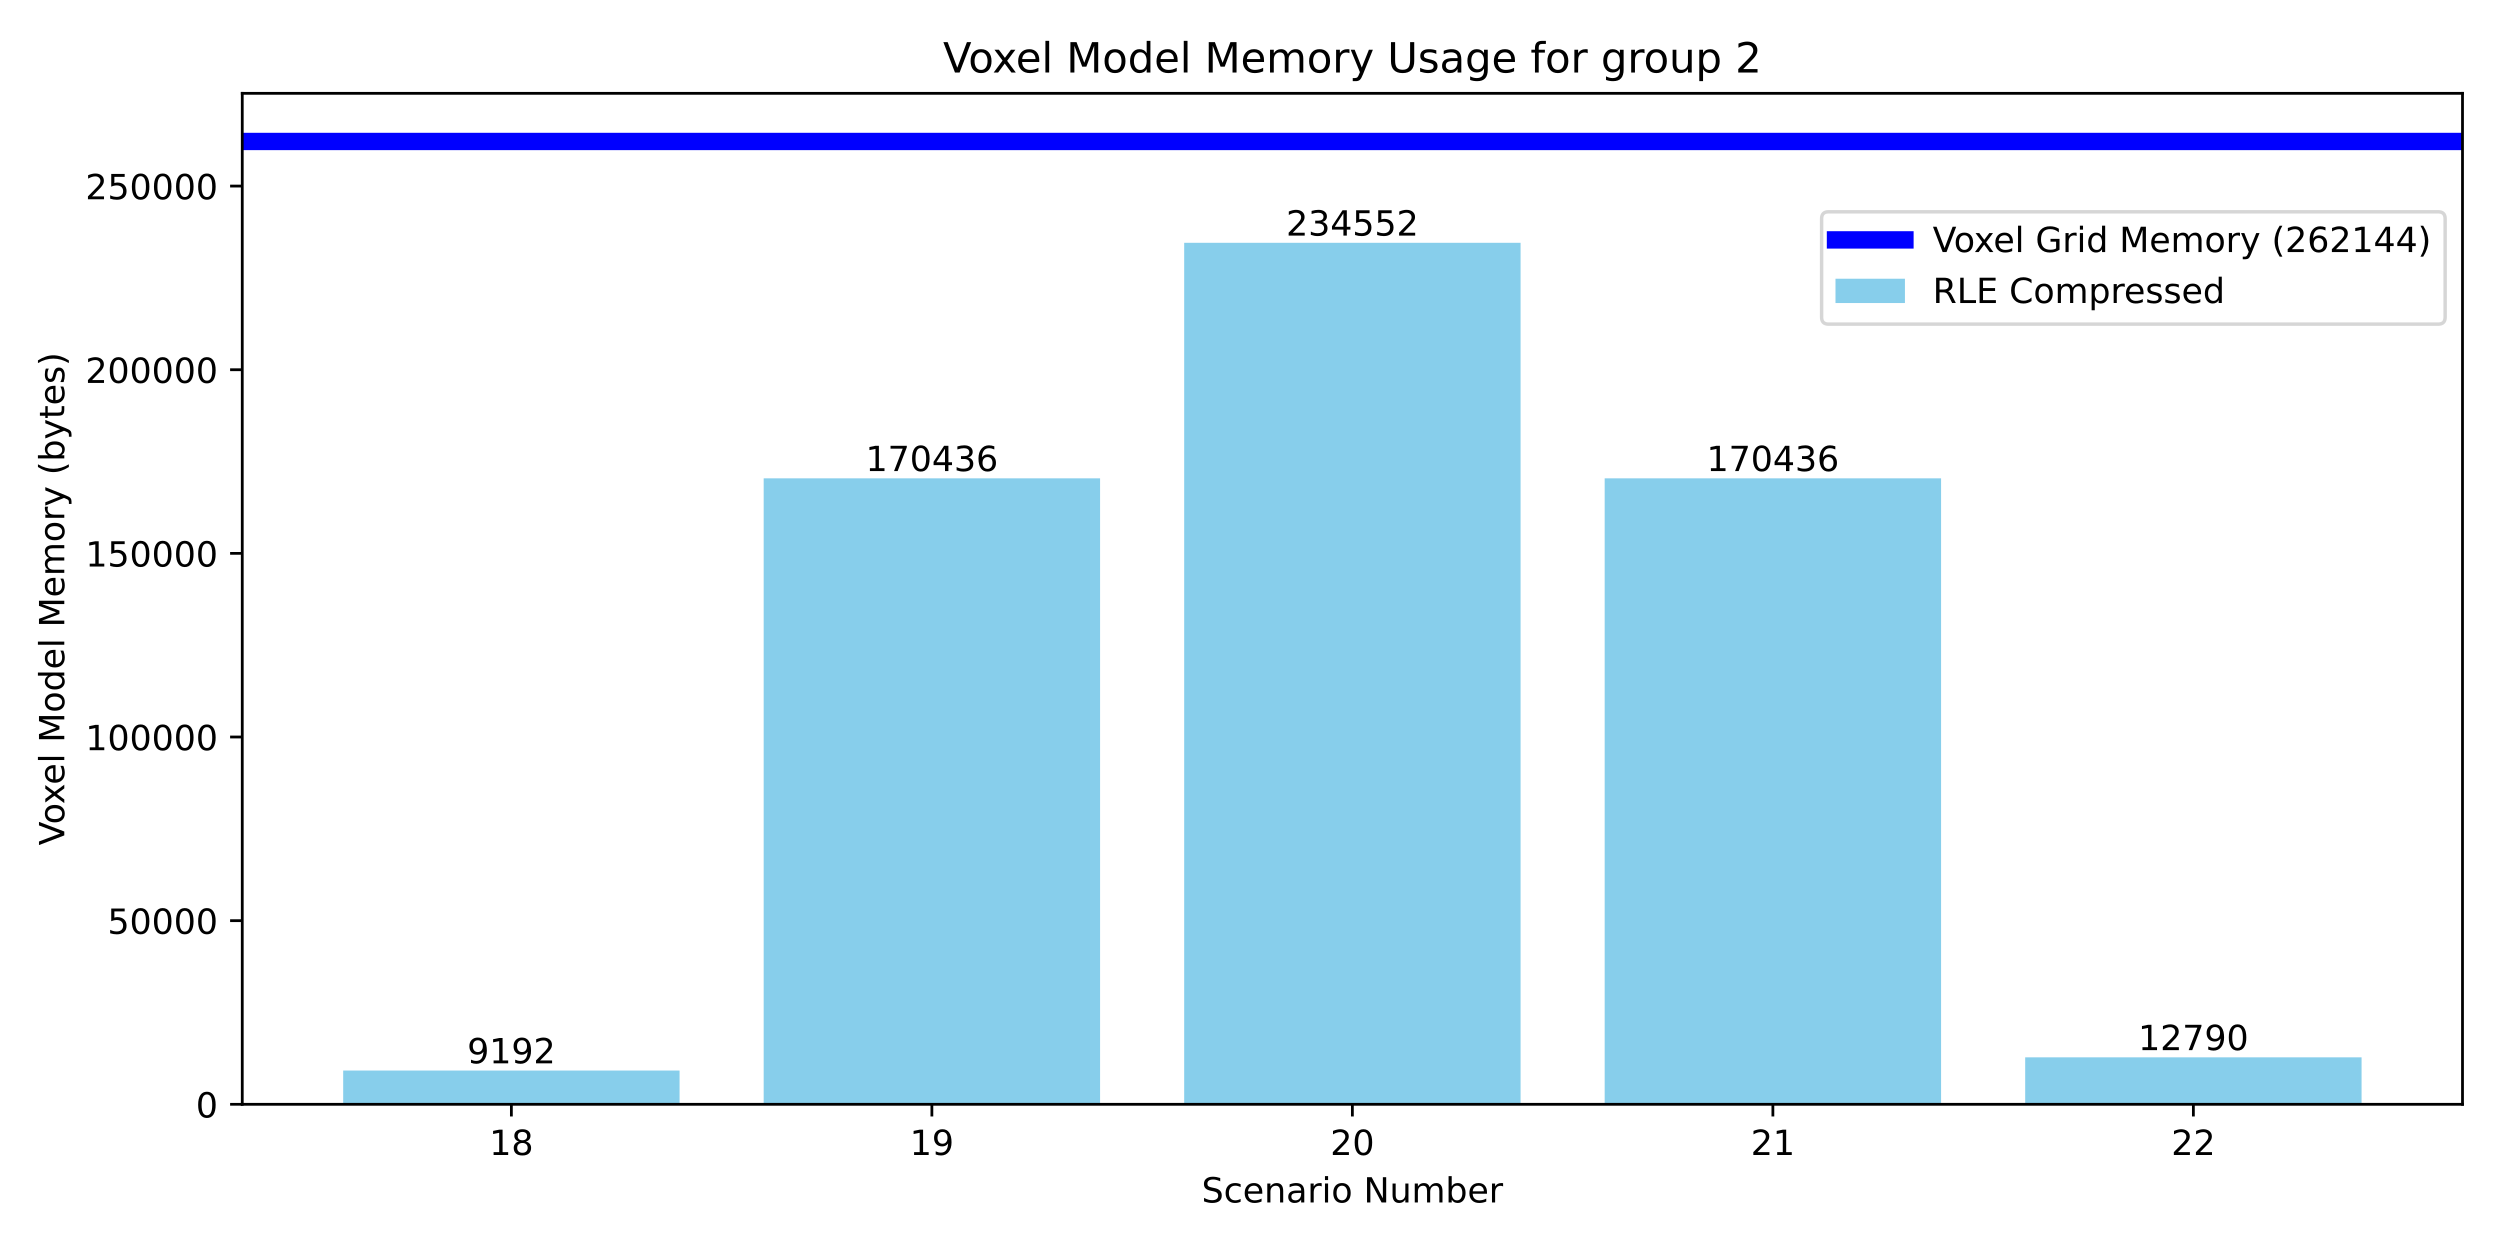
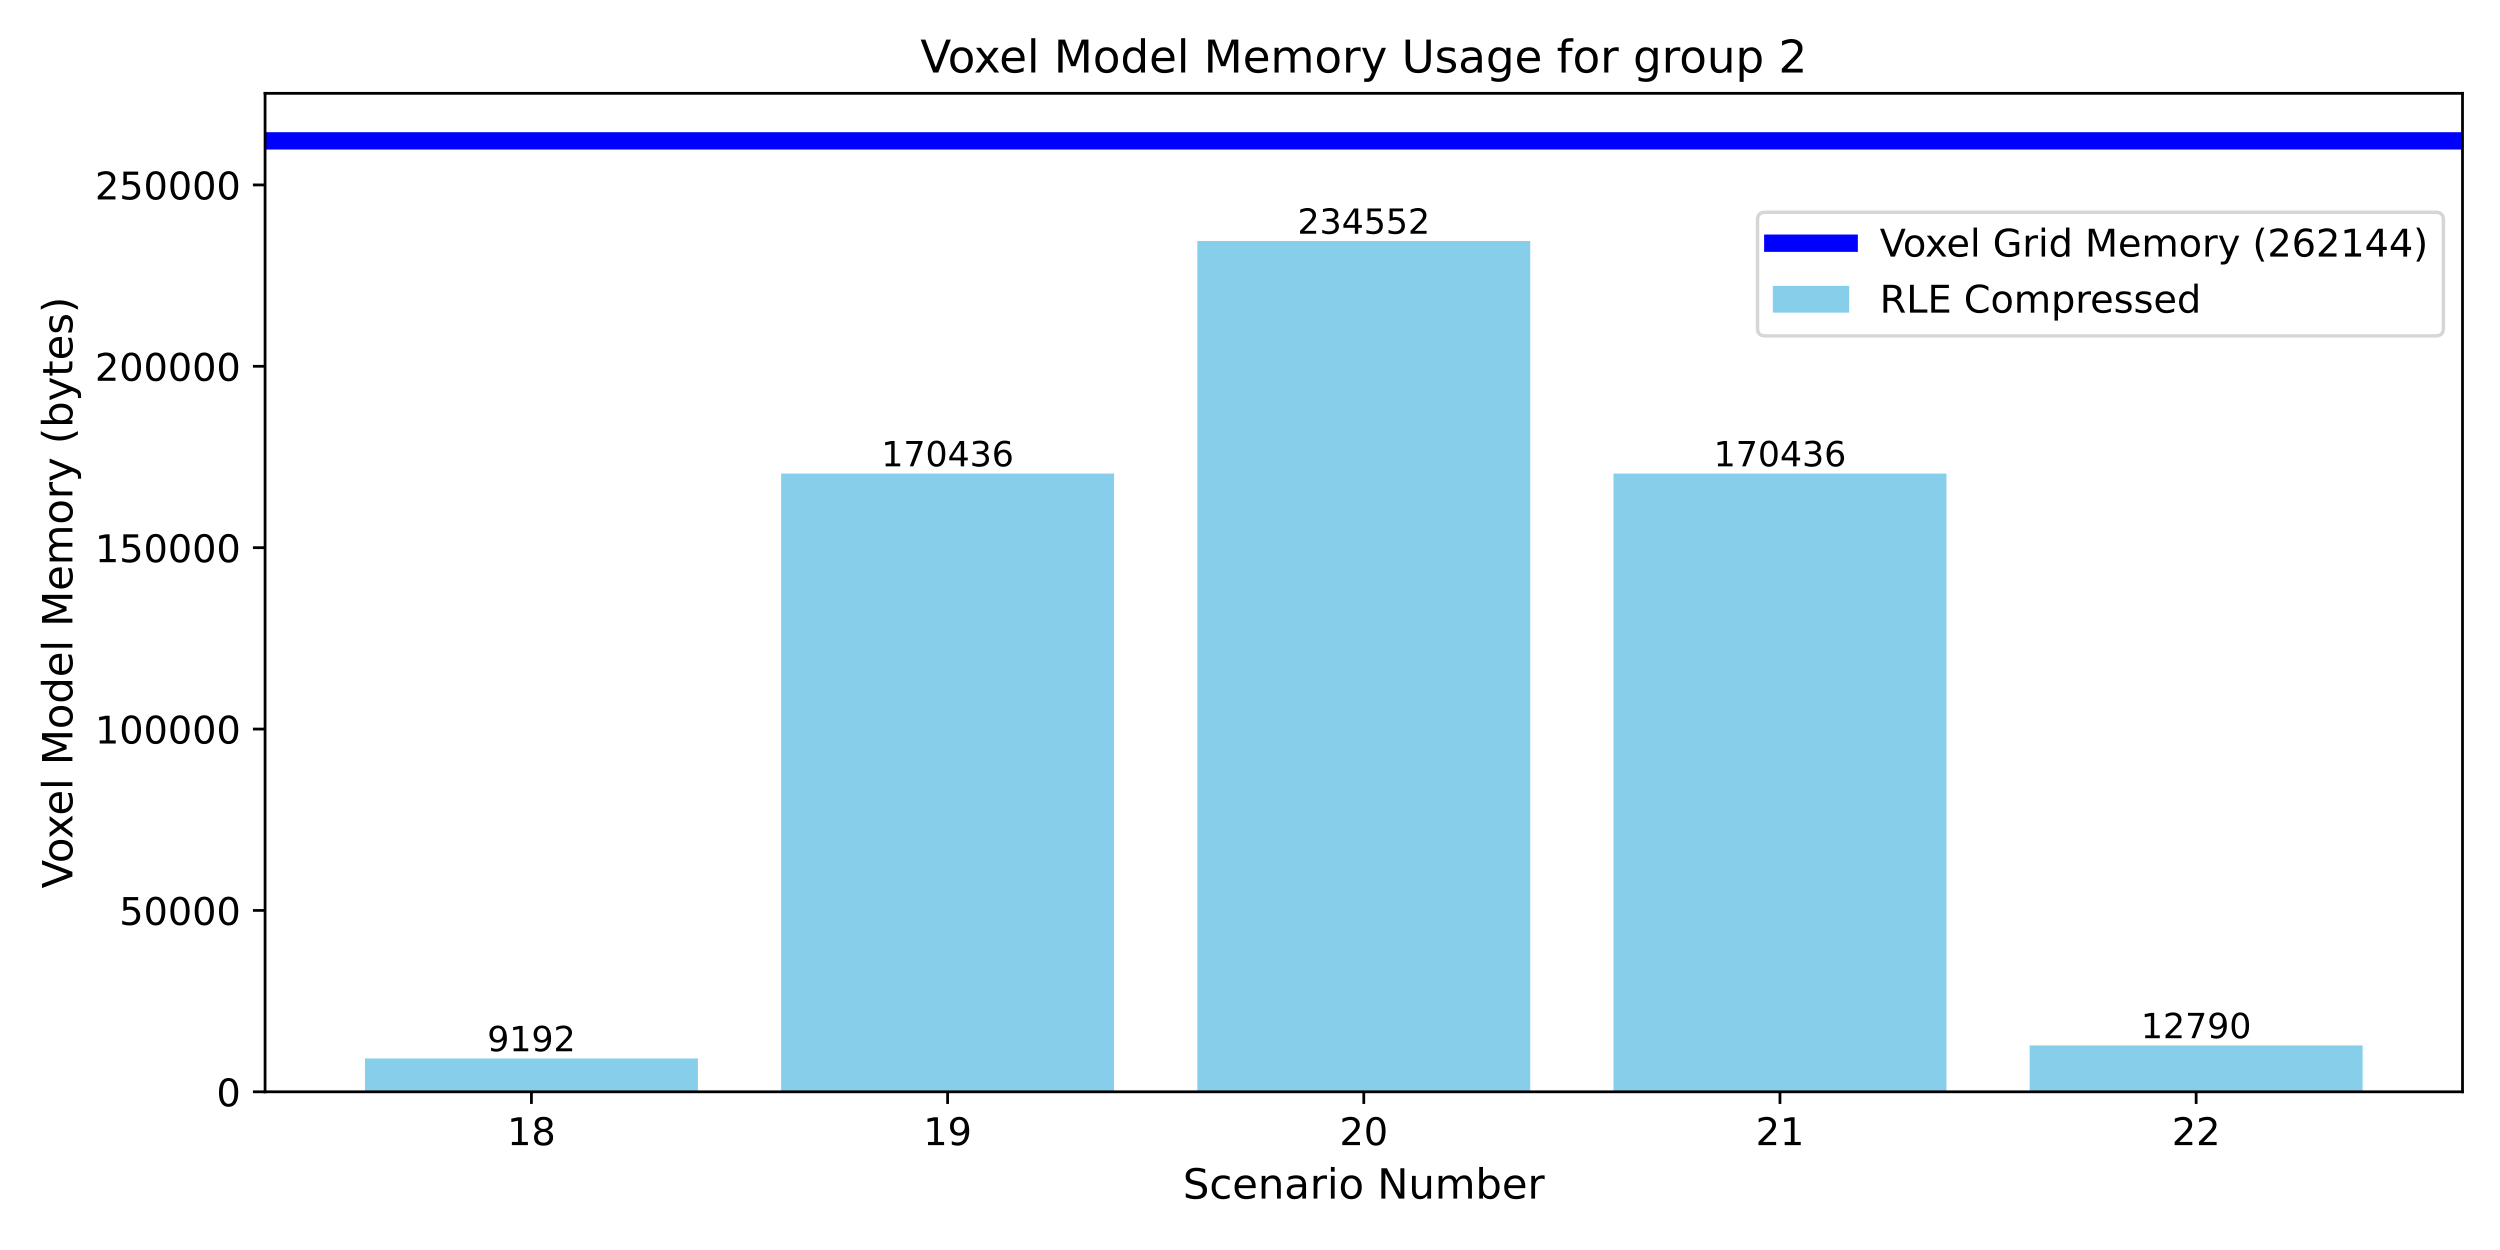
<svg xmlns="http://www.w3.org/2000/svg" xmlns:xlink="http://www.w3.org/1999/xlink" width="720pt" height="360pt" viewBox="0 0 720 360" version="1.1">
  <defs>
    <style type="text/css">*{stroke-linejoin: round; stroke-linecap: butt}</style>
  </defs>
  <g id="figure_1">
    <g id="patch_1">
      <path d="M 0 360  L 720 360  L 720 0  L 0 0  z " style="fill: #ffffff" />
    </g>
    <g id="axes_1">
      <g id="patch_2">
-         <path d="M 69.77 318.04  L 709.2 318.04  L 709.2 26.88  L 69.77 26.88  z " style="fill: #ffffff" />
+         <path d="M 76.34 314.44  L 709.2 314.44  L 709.2 26.88  L 76.34 26.88  z " style="fill: #ffffff" />
      </g>
      <g id="patch_3">
-         <path d="M 98.835 318.04  L 195.718 318.04  L 195.718 308.317  L 98.835 308.317  z " clip-path="url(#p4426c4f2af)" style="fill: #87ceeb" />
+         <path d="M 105.106 314.44  L 200.994 314.44  L 200.994 304.837  L 105.106 304.837  z " clip-path="url(#p8aa6244b6a)" style="fill: #87ceeb" />
      </g>
      <g id="patch_4">
-         <path d="M 219.939 318.04  L 316.822 318.04  L 316.822 137.753  L 219.939 137.753  z " clip-path="url(#p4426c4f2af)" style="fill: #87ceeb" />
+         <path d="M 224.966 314.44  L 320.854 314.44  L 320.854 136.382  L 224.966 136.382  z " clip-path="url(#p8aa6244b6a)" style="fill: #87ceeb" />
      </g>
      <g id="patch_5">
-         <path d="M 341.043 318.04  L 437.927 318.04  L 437.927 69.932  L 341.043 69.932  z " clip-path="url(#p4426c4f2af)" style="fill: #87ceeb" />
+         <path d="M 344.826 314.44  L 440.714 314.44  L 440.714 69.399  L 344.826 69.399  z " clip-path="url(#p8aa6244b6a)" style="fill: #87ceeb" />
      </g>
      <g id="patch_6">
-         <path d="M 462.147 318.04  L 559.031 318.04  L 559.031 137.753  L 462.147 137.753  z " clip-path="url(#p4426c4f2af)" style="fill: #87ceeb" />
+         <path d="M 464.686 314.44  L 560.574 314.44  L 560.574 136.382  L 464.686 136.382  z " clip-path="url(#p8aa6244b6a)" style="fill: #87ceeb" />
      </g>
      <g id="patch_7">
-         <path d="M 583.252 318.04  L 680.135 318.04  L 680.135 304.511  L 583.252 304.511  z " clip-path="url(#p4426c4f2af)" style="fill: #87ceeb" />
+         <path d="M 584.546 314.44  L 680.434 314.44  L 680.434 301.078  L 584.546 301.078  z " clip-path="url(#p8aa6244b6a)" style="fill: #87ceeb" />
      </g>
      <g id="matplotlib.axis_1">
        <g id="xtick_1">
          <g id="line2d_1">
            <defs>
-               <path id="mbcfd5ffe12" d="M 0 0  L 0 3.5  " style="stroke: #000000; stroke-width: 0.8" />
-             </defs>
-             <g>
-               <use xlink:href="#mbcfd5ffe12" x="147.277" y="318.04" style="stroke: #000000; stroke-width: 0.8" />
+               <path id="ma7ebdbcefc" d="M 0 0  L 0 3.5  " style="stroke: #000000; stroke-width: 0.8" />
+             </defs>
+             <g>
+               <use xlink:href="#ma7ebdbcefc" x="153.05" y="314.44" style="stroke: #000000; stroke-width: 0.8" />
            </g>
          </g>
          <g id="text_1">
-             <g transform="translate(140.9142 332.6384) scale(0.1 -0.1)">
+             <g transform="translate(146.0516 329.7983) scale(0.11 -0.11)">
              <defs>
                <path id="DejaVuSans-31" d="M 794 531  L 1825 531  L 1825 4091  L 703 3866  L 703 4441  L 1819 4666  L 2450 4666  L 2450 531  L 3481 531  L 3481 0  L 794 0  L 794 531  z " transform="scale(0.015625)" />
                <path id="DejaVuSans-38" d="M 2034 2216  Q 1584 2216 1326 1975  Q 1069 1734 1069 1313  Q 1069 891 1326 650  Q 1584 409 2034 409  Q 2484 409 2743 651  Q 3003 894 3003 1313  Q 3003 1734 2745 1975  Q 2488 2216 2034 2216  z M 1403 2484  Q 997 2584 770 2862  Q 544 3141 544 3541  Q 544 4100 942 4425  Q 1341 4750 2034 4750  Q 2731 4750 3128 4425  Q 3525 4100 3525 3541  Q 3525 3141 3298 2862  Q 3072 2584 2669 2484  Q 3125 2378 3379 2068  Q 3634 1759 3634 1313  Q 3634 634 3220 271  Q 2806 -91 2034 -91  Q 1263 -91 848 271  Q 434 634 434 1313  Q 434 1759 690 2068  Q 947 2378 1403 2484  z M 1172 3481  Q 1172 3119 1398 2916  Q 1625 2713 2034 2713  Q 2441 2713 2670 2916  Q 2900 3119 2900 3481  Q 2900 3844 2670 4047  Q 2441 4250 2034 4250  Q 1625 4250 1398 4047  Q 1172 3844 1172 3481  z " transform="scale(0.015625)" />
              </defs>
              <use xlink:href="#DejaVuSans-31" />
              <use xlink:href="#DejaVuSans-38" transform="translate(63.62305 0)" />
            </g>
          </g>
        </g>
        <g id="xtick_2">
          <g id="line2d_2">
            <g>
-               <use xlink:href="#mbcfd5ffe12" x="268.381" y="318.04" style="stroke: #000000; stroke-width: 0.8" />
+               <use xlink:href="#ma7ebdbcefc" x="272.91" y="314.44" style="stroke: #000000; stroke-width: 0.8" />
            </g>
          </g>
          <g id="text_2">
-             <g transform="translate(262.0183 332.6384) scale(0.1 -0.1)">
+             <g transform="translate(265.9114 329.7983) scale(0.11 -0.11)">
              <defs>
                <path id="DejaVuSans-39" d="M 703 97  L 703 672  Q 941 559 1184 500  Q 1428 441 1663 441  Q 2288 441 2617 861  Q 2947 1281 2994 2138  Q 2813 1869 2534 1725  Q 2256 1581 1919 1581  Q 1219 1581 811 2004  Q 403 2428 403 3163  Q 403 3881 828 4315  Q 1253 4750 1959 4750  Q 2769 4750 3195 4129  Q 3622 3509 3622 2328  Q 3622 1225 3098 567  Q 2575 -91 1691 -91  Q 1453 -91 1209 -44  Q 966 3 703 97  z M 1959 2075  Q 2384 2075 2632 2365  Q 2881 2656 2881 3163  Q 2881 3666 2632 3958  Q 2384 4250 1959 4250  Q 1534 4250 1286 3958  Q 1038 3666 1038 3163  Q 1038 2656 1286 2365  Q 1534 2075 1959 2075  z " transform="scale(0.015625)" />
              </defs>
              <use xlink:href="#DejaVuSans-31" />
              <use xlink:href="#DejaVuSans-39" transform="translate(63.62305 0)" />
            </g>
          </g>
        </g>
        <g id="xtick_3">
          <g id="line2d_3">
            <g>
-               <use xlink:href="#mbcfd5ffe12" x="389.485" y="318.04" style="stroke: #000000; stroke-width: 0.8" />
+               <use xlink:href="#ma7ebdbcefc" x="392.77" y="314.44" style="stroke: #000000; stroke-width: 0.8" />
            </g>
          </g>
          <g id="text_3">
-             <g transform="translate(383.1225 332.6384) scale(0.1 -0.1)">
+             <g transform="translate(385.7713 329.7983) scale(0.11 -0.11)">
              <defs>
                <path id="DejaVuSans-32" d="M 1228 531  L 3431 531  L 3431 0  L 469 0  L 469 531  Q 828 903 1448 1529  Q 2069 2156 2228 2338  Q 2531 2678 2651 2914  Q 2772 3150 2772 3378  Q 2772 3750 2511 3984  Q 2250 4219 1831 4219  Q 1534 4219 1204 4116  Q 875 4013 500 3803  L 500 4441  Q 881 4594 1212 4672  Q 1544 4750 1819 4750  Q 2544 4750 2975 4387  Q 3406 4025 3406 3419  Q 3406 3131 3298 2873  Q 3191 2616 2906 2266  Q 2828 2175 2409 1742  Q 1991 1309 1228 531  z " transform="scale(0.015625)" />
                <path id="DejaVuSans-30" d="M 2034 4250  Q 1547 4250 1301 3770  Q 1056 3291 1056 2328  Q 1056 1369 1301 889  Q 1547 409 2034 409  Q 2525 409 2770 889  Q 3016 1369 3016 2328  Q 3016 3291 2770 3770  Q 2525 4250 2034 4250  z M 2034 4750  Q 2819 4750 3233 4129  Q 3647 3509 3647 2328  Q 3647 1150 3233 529  Q 2819 -91 2034 -91  Q 1250 -91 836 529  Q 422 1150 422 2328  Q 422 3509 836 4129  Q 1250 4750 2034 4750  z " transform="scale(0.015625)" />
              </defs>
              <use xlink:href="#DejaVuSans-32" />
              <use xlink:href="#DejaVuSans-30" transform="translate(63.62305 0)" />
            </g>
          </g>
        </g>
        <g id="xtick_4">
          <g id="line2d_4">
            <g>
-               <use xlink:href="#mbcfd5ffe12" x="510.589" y="318.04" style="stroke: #000000; stroke-width: 0.8" />
+               <use xlink:href="#ma7ebdbcefc" x="512.63" y="314.44" style="stroke: #000000; stroke-width: 0.8" />
            </g>
          </g>
          <g id="text_4">
-             <g transform="translate(504.2267 332.6384) scale(0.1 -0.1)">
+             <g transform="translate(505.6311 329.7983) scale(0.11 -0.11)">
              <use xlink:href="#DejaVuSans-32" />
              <use xlink:href="#DejaVuSans-31" transform="translate(63.62305 0)" />
            </g>
          </g>
        </g>
        <g id="xtick_5">
          <g id="line2d_5">
            <g>
-               <use xlink:href="#mbcfd5ffe12" x="631.693" y="318.04" style="stroke: #000000; stroke-width: 0.8" />
+               <use xlink:href="#ma7ebdbcefc" x="632.49" y="314.44" style="stroke: #000000; stroke-width: 0.8" />
            </g>
          </g>
          <g id="text_5">
-             <g transform="translate(625.3308 332.6384) scale(0.1 -0.1)">
+             <g transform="translate(625.4909 329.7983) scale(0.11 -0.11)">
              <use xlink:href="#DejaVuSans-32" />
              <use xlink:href="#DejaVuSans-32" transform="translate(63.62305 0)" />
            </g>
          </g>
        </g>
        <g id="text_6">
-           <g transform="translate(346.0733 346.3166) scale(0.1 -0.1)">
+           <g transform="translate(340.6759 345.2041) scale(0.12 -0.12)">
            <defs>
              <path id="DejaVuSans-53" d="M 3425 4513  L 3425 3897  Q 3066 4069 2747 4153  Q 2428 4238 2131 4238  Q 1616 4238 1336 4038  Q 1056 3838 1056 3469  Q 1056 3159 1242 3001  Q 1428 2844 1947 2747  L 2328 2669  Q 3034 2534 3370 2195  Q 3706 1856 3706 1288  Q 3706 609 3251 259  Q 2797 -91 1919 -91  Q 1588 -91 1214 -16  Q 841 59 441 206  L 441 856  Q 825 641 1194 531  Q 1563 422 1919 422  Q 2459 422 2753 634  Q 3047 847 3047 1241  Q 3047 1584 2836 1778  Q 2625 1972 2144 2069  L 1759 2144  Q 1053 2284 737 2584  Q 422 2884 422 3419  Q 422 4038 858 4394  Q 1294 4750 2059 4750  Q 2388 4750 2728 4690  Q 3069 4631 3425 4513  z " transform="scale(0.015625)" />
              <path id="DejaVuSans-63" d="M 3122 3366  L 3122 2828  Q 2878 2963 2633 3030  Q 2388 3097 2138 3097  Q 1578 3097 1268 2742  Q 959 2388 959 1747  Q 959 1106 1268 751  Q 1578 397 2138 397  Q 2388 397 2633 464  Q 2878 531 3122 666  L 3122 134  Q 2881 22 2623 -34  Q 2366 -91 2075 -91  Q 1284 -91 818 406  Q 353 903 353 1747  Q 353 2603 823 3093  Q 1294 3584 2113 3584  Q 2378 3584 2631 3529  Q 2884 3475 3122 3366  z " transform="scale(0.015625)" />
              <path id="DejaVuSans-65" d="M 3597 1894  L 3597 1613  L 953 1613  Q 991 1019 1311 708  Q 1631 397 2203 397  Q 2534 397 2845 478  Q 3156 559 3463 722  L 3463 178  Q 3153 47 2828 -22  Q 2503 -91 2169 -91  Q 1331 -91 842 396  Q 353 884 353 1716  Q 353 2575 817 3079  Q 1281 3584 2069 3584  Q 2775 3584 3186 3129  Q 3597 2675 3597 1894  z M 3022 2063  Q 3016 2534 2758 2815  Q 2500 3097 2075 3097  Q 1594 3097 1305 2825  Q 1016 2553 972 2059  L 3022 2063  z " transform="scale(0.015625)" />
              <path id="DejaVuSans-6e" d="M 3513 2113  L 3513 0  L 2938 0  L 2938 2094  Q 2938 2591 2744 2837  Q 2550 3084 2163 3084  Q 1697 3084 1428 2787  Q 1159 2491 1159 1978  L 1159 0  L 581 0  L 581 3500  L 1159 3500  L 1159 2956  Q 1366 3272 1645 3428  Q 1925 3584 2291 3584  Q 2894 3584 3203 3211  Q 3513 2838 3513 2113  z " transform="scale(0.015625)" />
              <path id="DejaVuSans-61" d="M 2194 1759  Q 1497 1759 1228 1600  Q 959 1441 959 1056  Q 959 750 1161 570  Q 1363 391 1709 391  Q 2188 391 2477 730  Q 2766 1069 2766 1631  L 2766 1759  L 2194 1759  z M 3341 1997  L 3341 0  L 2766 0  L 2766 531  Q 2569 213 2275 61  Q 1981 -91 1556 -91  Q 1019 -91 701 211  Q 384 513 384 1019  Q 384 1609 779 1909  Q 1175 2209 1959 2209  L 2766 2209  L 2766 2266  Q 2766 2663 2505 2880  Q 2244 3097 1772 3097  Q 1472 3097 1187 3025  Q 903 2953 641 2809  L 641 3341  Q 956 3463 1253 3523  Q 1550 3584 1831 3584  Q 2591 3584 2966 3190  Q 3341 2797 3341 1997  z " transform="scale(0.015625)" />
              <path id="DejaVuSans-72" d="M 2631 2963  Q 2534 3019 2420 3045  Q 2306 3072 2169 3072  Q 1681 3072 1420 2755  Q 1159 2438 1159 1844  L 1159 0  L 581 0  L 581 3500  L 1159 3500  L 1159 2956  Q 1341 3275 1631 3429  Q 1922 3584 2338 3584  Q 2397 3584 2469 3576  Q 2541 3569 2628 3553  L 2631 2963  z " transform="scale(0.015625)" />
              <path id="DejaVuSans-69" d="M 603 3500  L 1178 3500  L 1178 0  L 603 0  L 603 3500  z M 603 4863  L 1178 4863  L 1178 4134  L 603 4134  L 603 4863  z " transform="scale(0.015625)" />
              <path id="DejaVuSans-6f" d="M 1959 3097  Q 1497 3097 1228 2736  Q 959 2375 959 1747  Q 959 1119 1226 758  Q 1494 397 1959 397  Q 2419 397 2687 759  Q 2956 1122 2956 1747  Q 2956 2369 2687 2733  Q 2419 3097 1959 3097  z M 1959 3584  Q 2709 3584 3137 3096  Q 3566 2609 3566 1747  Q 3566 888 3137 398  Q 2709 -91 1959 -91  Q 1206 -91 779 398  Q 353 888 353 1747  Q 353 2609 779 3096  Q 1206 3584 1959 3584  z " transform="scale(0.015625)" />
              <path id="DejaVuSans-20" transform="scale(0.015625)" />
              <path id="DejaVuSans-4e" d="M 628 4666  L 1478 4666  L 3547 763  L 3547 4666  L 4159 4666  L 4159 0  L 3309 0  L 1241 3903  L 1241 0  L 628 0  L 628 4666  z " transform="scale(0.015625)" />
              <path id="DejaVuSans-75" d="M 544 1381  L 544 3500  L 1119 3500  L 1119 1403  Q 1119 906 1312 657  Q 1506 409 1894 409  Q 2359 409 2629 706  Q 2900 1003 2900 1516  L 2900 3500  L 3475 3500  L 3475 0  L 2900 0  L 2900 538  Q 2691 219 2414 64  Q 2138 -91 1772 -91  Q 1169 -91 856 284  Q 544 659 544 1381  z M 1991 3584  L 1991 3584  z " transform="scale(0.015625)" />
              <path id="DejaVuSans-6d" d="M 3328 2828  Q 3544 3216 3844 3400  Q 4144 3584 4550 3584  Q 5097 3584 5394 3201  Q 5691 2819 5691 2113  L 5691 0  L 5113 0  L 5113 2094  Q 5113 2597 4934 2840  Q 4756 3084 4391 3084  Q 3944 3084 3684 2787  Q 3425 2491 3425 1978  L 3425 0  L 2847 0  L 2847 2094  Q 2847 2600 2669 2842  Q 2491 3084 2119 3084  Q 1678 3084 1418 2786  Q 1159 2488 1159 1978  L 1159 0  L 581 0  L 581 3500  L 1159 3500  L 1159 2956  Q 1356 3278 1631 3431  Q 1906 3584 2284 3584  Q 2666 3584 2933 3390  Q 3200 3197 3328 2828  z " transform="scale(0.015625)" />
              <path id="DejaVuSans-62" d="M 3116 1747  Q 3116 2381 2855 2742  Q 2594 3103 2138 3103  Q 1681 3103 1420 2742  Q 1159 2381 1159 1747  Q 1159 1113 1420 752  Q 1681 391 2138 391  Q 2594 391 2855 752  Q 3116 1113 3116 1747  z M 1159 2969  Q 1341 3281 1617 3432  Q 1894 3584 2278 3584  Q 2916 3584 3314 3078  Q 3713 2572 3713 1747  Q 3713 922 3314 415  Q 2916 -91 2278 -91  Q 1894 -91 1617 61  Q 1341 213 1159 525  L 1159 0  L 581 0  L 581 4863  L 1159 4863  L 1159 2969  z " transform="scale(0.015625)" />
            </defs>
            <use xlink:href="#DejaVuSans-53" />
            <use xlink:href="#DejaVuSans-63" transform="translate(63.47656 0)" />
            <use xlink:href="#DejaVuSans-65" transform="translate(118.457 0)" />
            <use xlink:href="#DejaVuSans-6e" transform="translate(179.9805 0)" />
            <use xlink:href="#DejaVuSans-61" transform="translate(243.3594 0)" />
            <use xlink:href="#DejaVuSans-72" transform="translate(304.6387 0)" />
            <use xlink:href="#DejaVuSans-69" transform="translate(345.752 0)" />
            <use xlink:href="#DejaVuSans-6f" transform="translate(373.5352 0)" />
            <use xlink:href="#DejaVuSans-20" transform="translate(434.7168 0)" />
            <use xlink:href="#DejaVuSans-4e" transform="translate(466.5039 0)" />
            <use xlink:href="#DejaVuSans-75" transform="translate(541.3086 0)" />
            <use xlink:href="#DejaVuSans-6d" transform="translate(604.6875 0)" />
            <use xlink:href="#DejaVuSans-62" transform="translate(702.0996 0)" />
            <use xlink:href="#DejaVuSans-65" transform="translate(765.5762 0)" />
            <use xlink:href="#DejaVuSans-72" transform="translate(827.0996 0)" />
          </g>
        </g>
      </g>
      <g id="matplotlib.axis_2">
        <g id="ytick_1">
          <g id="line2d_6">
            <defs>
-               <path id="me13c14be47" d="M 0 0  L -3.5 0  " style="stroke: #000000; stroke-width: 0.8" />
-             </defs>
-             <g>
-               <use xlink:href="#me13c14be47" x="69.77" y="318.04" style="stroke: #000000; stroke-width: 0.8" />
+               <path id="m04aa9d8619" d="M 0 0  L -3.5 0  " style="stroke: #000000; stroke-width: 0.8" />
+             </defs>
+             <g>
+               <use xlink:href="#m04aa9d8619" x="76.34" y="314.44" style="stroke: #000000; stroke-width: 0.8" />
            </g>
          </g>
          <g id="text_7">
-             <g transform="translate(56.4075 321.8392) scale(0.1 -0.1)">
+             <g transform="translate(62.34125 318.6191) scale(0.11 -0.11)">
              <use xlink:href="#DejaVuSans-30" />
            </g>
          </g>
        </g>
        <g id="ytick_2">
          <g id="line2d_7">
            <g>
-               <use xlink:href="#me13c14be47" x="69.77" y="265.15" style="stroke: #000000; stroke-width: 0.8" />
+               <use xlink:href="#m04aa9d8619" x="76.34" y="262.204" style="stroke: #000000; stroke-width: 0.8" />
            </g>
          </g>
          <g id="text_8">
-             <g transform="translate(30.9575 268.9493) scale(0.1 -0.1)">
+             <g transform="translate(34.34625 266.3832) scale(0.11 -0.11)">
              <defs>
                <path id="DejaVuSans-35" d="M 691 4666  L 3169 4666  L 3169 4134  L 1269 4134  L 1269 2991  Q 1406 3038 1543 3061  Q 1681 3084 1819 3084  Q 2600 3084 3056 2656  Q 3513 2228 3513 1497  Q 3513 744 3044 326  Q 2575 -91 1722 -91  Q 1428 -91 1123 -41  Q 819 9 494 109  L 494 744  Q 775 591 1075 516  Q 1375 441 1709 441  Q 2250 441 2565 725  Q 2881 1009 2881 1497  Q 2881 1984 2565 2268  Q 2250 2553 1709 2553  Q 1456 2553 1204 2497  Q 953 2441 691 2322  L 691 4666  z " transform="scale(0.015625)" />
              </defs>
              <use xlink:href="#DejaVuSans-35" />
              <use xlink:href="#DejaVuSans-30" transform="translate(63.62305 0)" />
              <use xlink:href="#DejaVuSans-30" transform="translate(127.2461 0)" />
              <use xlink:href="#DejaVuSans-30" transform="translate(190.8691 0)" />
              <use xlink:href="#DejaVuSans-30" transform="translate(254.4922 0)" />
            </g>
          </g>
        </g>
        <g id="ytick_3">
          <g id="line2d_8">
            <g>
-               <use xlink:href="#me13c14be47" x="69.77" y="212.26" style="stroke: #000000; stroke-width: 0.8" />
+               <use xlink:href="#m04aa9d8619" x="76.34" y="209.968" style="stroke: #000000; stroke-width: 0.8" />
            </g>
          </g>
          <g id="text_9">
-             <g transform="translate(24.595 216.0595) scale(0.1 -0.1)">
+             <g transform="translate(27.3475 214.1473) scale(0.11 -0.11)">
              <use xlink:href="#DejaVuSans-31" />
              <use xlink:href="#DejaVuSans-30" transform="translate(63.62305 0)" />
              <use xlink:href="#DejaVuSans-30" transform="translate(127.2461 0)" />
              <use xlink:href="#DejaVuSans-30" transform="translate(190.8691 0)" />
              <use xlink:href="#DejaVuSans-30" transform="translate(254.4922 0)" />
              <use xlink:href="#DejaVuSans-30" transform="translate(318.1152 0)" />
            </g>
          </g>
        </g>
        <g id="ytick_4">
          <g id="line2d_9">
            <g>
-               <use xlink:href="#me13c14be47" x="69.77" y="159.37" style="stroke: #000000; stroke-width: 0.8" />
+               <use xlink:href="#m04aa9d8619" x="76.34" y="157.732" style="stroke: #000000; stroke-width: 0.8" />
            </g>
          </g>
          <g id="text_10">
-             <g transform="translate(24.595 163.1696) scale(0.1 -0.1)">
+             <g transform="translate(27.3475 161.9114) scale(0.11 -0.11)">
              <use xlink:href="#DejaVuSans-31" />
              <use xlink:href="#DejaVuSans-35" transform="translate(63.62305 0)" />
              <use xlink:href="#DejaVuSans-30" transform="translate(127.2461 0)" />
              <use xlink:href="#DejaVuSans-30" transform="translate(190.8691 0)" />
              <use xlink:href="#DejaVuSans-30" transform="translate(254.4922 0)" />
              <use xlink:href="#DejaVuSans-30" transform="translate(318.1152 0)" />
            </g>
          </g>
        </g>
        <g id="ytick_5">
          <g id="line2d_10">
            <g>
-               <use xlink:href="#me13c14be47" x="69.77" y="106.481" style="stroke: #000000; stroke-width: 0.8" />
+               <use xlink:href="#m04aa9d8619" x="76.34" y="105.496" style="stroke: #000000; stroke-width: 0.8" />
            </g>
          </g>
          <g id="text_11">
-             <g transform="translate(24.595 110.2797) scale(0.1 -0.1)">
+             <g transform="translate(27.3475 109.6755) scale(0.11 -0.11)">
              <use xlink:href="#DejaVuSans-32" />
              <use xlink:href="#DejaVuSans-30" transform="translate(63.62305 0)" />
              <use xlink:href="#DejaVuSans-30" transform="translate(127.2461 0)" />
              <use xlink:href="#DejaVuSans-30" transform="translate(190.8691 0)" />
              <use xlink:href="#DejaVuSans-30" transform="translate(254.4922 0)" />
              <use xlink:href="#DejaVuSans-30" transform="translate(318.1152 0)" />
            </g>
          </g>
        </g>
        <g id="ytick_6">
          <g id="line2d_11">
            <g>
-               <use xlink:href="#me13c14be47" x="69.77" y="53.591" style="stroke: #000000; stroke-width: 0.8" />
+               <use xlink:href="#m04aa9d8619" x="76.34" y="53.26" style="stroke: #000000; stroke-width: 0.8" />
            </g>
          </g>
          <g id="text_12">
-             <g transform="translate(24.595 57.38987) scale(0.1 -0.1)">
+             <g transform="translate(27.3475 57.43953) scale(0.11 -0.11)">
              <use xlink:href="#DejaVuSans-32" />
              <use xlink:href="#DejaVuSans-35" transform="translate(63.62305 0)" />
              <use xlink:href="#DejaVuSans-30" transform="translate(127.2461 0)" />
              <use xlink:href="#DejaVuSans-30" transform="translate(190.8691 0)" />
              <use xlink:href="#DejaVuSans-30" transform="translate(254.4922 0)" />
              <use xlink:href="#DejaVuSans-30" transform="translate(318.1152 0)" />
            </g>
          </g>
        </g>
        <g id="text_13">
-           <g transform="translate(18.51531 243.4569) rotate(-90) scale(0.1 -0.1)">
+           <g transform="translate(20.85187 255.8562) rotate(-90) scale(0.12 -0.12)">
            <defs>
              <path id="DejaVuSans-56" d="M 1831 0  L 50 4666  L 709 4666  L 2188 738  L 3669 4666  L 4325 4666  L 2547 0  L 1831 0  z " transform="scale(0.015625)" />
              <path id="DejaVuSans-78" d="M 3513 3500  L 2247 1797  L 3578 0  L 2900 0  L 1881 1375  L 863 0  L 184 0  L 1544 1831  L 300 3500  L 978 3500  L 1906 2253  L 2834 3500  L 3513 3500  z " transform="scale(0.015625)" />
              <path id="DejaVuSans-6c" d="M 603 4863  L 1178 4863  L 1178 0  L 603 0  L 603 4863  z " transform="scale(0.015625)" />
              <path id="DejaVuSans-4d" d="M 628 4666  L 1569 4666  L 2759 1491  L 3956 4666  L 4897 4666  L 4897 0  L 4281 0  L 4281 4097  L 3078 897  L 2444 897  L 1241 4097  L 1241 0  L 628 0  L 628 4666  z " transform="scale(0.015625)" />
              <path id="DejaVuSans-64" d="M 2906 2969  L 2906 4863  L 3481 4863  L 3481 0  L 2906 0  L 2906 525  Q 2725 213 2448 61  Q 2172 -91 1784 -91  Q 1150 -91 751 415  Q 353 922 353 1747  Q 353 2572 751 3078  Q 1150 3584 1784 3584  Q 2172 3584 2448 3432  Q 2725 3281 2906 2969  z M 947 1747  Q 947 1113 1208 752  Q 1469 391 1925 391  Q 2381 391 2643 752  Q 2906 1113 2906 1747  Q 2906 2381 2643 2742  Q 2381 3103 1925 3103  Q 1469 3103 1208 2742  Q 947 2381 947 1747  z " transform="scale(0.015625)" />
              <path id="DejaVuSans-79" d="M 2059 -325  Q 1816 -950 1584 -1140  Q 1353 -1331 966 -1331  L 506 -1331  L 506 -850  L 844 -850  Q 1081 -850 1212 -737  Q 1344 -625 1503 -206  L 1606 56  L 191 3500  L 800 3500  L 1894 763  L 2988 3500  L 3597 3500  L 2059 -325  z " transform="scale(0.015625)" />
              <path id="DejaVuSans-28" d="M 1984 4856  Q 1566 4138 1362 3434  Q 1159 2731 1159 2009  Q 1159 1288 1364 580  Q 1569 -128 1984 -844  L 1484 -844  Q 1016 -109 783 600  Q 550 1309 550 2009  Q 550 2706 781 3412  Q 1013 4119 1484 4856  L 1984 4856  z " transform="scale(0.015625)" />
              <path id="DejaVuSans-74" d="M 1172 4494  L 1172 3500  L 2356 3500  L 2356 3053  L 1172 3053  L 1172 1153  Q 1172 725 1289 603  Q 1406 481 1766 481  L 2356 481  L 2356 0  L 1766 0  Q 1100 0 847 248  Q 594 497 594 1153  L 594 3053  L 172 3053  L 172 3500  L 594 3500  L 594 4494  L 1172 4494  z " transform="scale(0.015625)" />
              <path id="DejaVuSans-73" d="M 2834 3397  L 2834 2853  Q 2591 2978 2328 3040  Q 2066 3103 1784 3103  Q 1356 3103 1142 2972  Q 928 2841 928 2578  Q 928 2378 1081 2264  Q 1234 2150 1697 2047  L 1894 2003  Q 2506 1872 2764 1633  Q 3022 1394 3022 966  Q 3022 478 2636 193  Q 2250 -91 1575 -91  Q 1294 -91 989 -36  Q 684 19 347 128  L 347 722  Q 666 556 975 473  Q 1284 391 1588 391  Q 1994 391 2212 530  Q 2431 669 2431 922  Q 2431 1156 2273 1281  Q 2116 1406 1581 1522  L 1381 1569  Q 847 1681 609 1914  Q 372 2147 372 2553  Q 372 3047 722 3315  Q 1072 3584 1716 3584  Q 2034 3584 2315 3537  Q 2597 3491 2834 3397  z " transform="scale(0.015625)" />
              <path id="DejaVuSans-29" d="M 513 4856  L 1013 4856  Q 1481 4119 1714 3412  Q 1947 2706 1947 2009  Q 1947 1309 1714 600  Q 1481 -109 1013 -844  L 513 -844  Q 928 -128 1133 580  Q 1338 1288 1338 2009  Q 1338 2731 1133 3434  Q 928 4138 513 4856  z " transform="scale(0.015625)" />
            </defs>
            <use xlink:href="#DejaVuSans-56" />
            <use xlink:href="#DejaVuSans-6f" transform="translate(60.6582 0)" />
            <use xlink:href="#DejaVuSans-78" transform="translate(118.7148 0)" />
            <use xlink:href="#DejaVuSans-65" transform="translate(174.7695 0)" />
            <use xlink:href="#DejaVuSans-6c" transform="translate(236.293 0)" />
            <use xlink:href="#DejaVuSans-20" transform="translate(264.0762 0)" />
            <use xlink:href="#DejaVuSans-4d" transform="translate(295.8633 0)" />
            <use xlink:href="#DejaVuSans-6f" transform="translate(382.1426 0)" />
            <use xlink:href="#DejaVuSans-64" transform="translate(443.3242 0)" />
            <use xlink:href="#DejaVuSans-65" transform="translate(506.8008 0)" />
            <use xlink:href="#DejaVuSans-6c" transform="translate(568.3242 0)" />
            <use xlink:href="#DejaVuSans-20" transform="translate(596.1074 0)" />
            <use xlink:href="#DejaVuSans-4d" transform="translate(627.8945 0)" />
            <use xlink:href="#DejaVuSans-65" transform="translate(714.1738 0)" />
            <use xlink:href="#DejaVuSans-6d" transform="translate(775.6973 0)" />
            <use xlink:href="#DejaVuSans-6f" transform="translate(873.1094 0)" />
            <use xlink:href="#DejaVuSans-72" transform="translate(934.291 0)" />
            <use xlink:href="#DejaVuSans-79" transform="translate(975.4043 0)" />
            <use xlink:href="#DejaVuSans-20" transform="translate(1034.584 0)" />
            <use xlink:href="#DejaVuSans-28" transform="translate(1066.371 0)" />
            <use xlink:href="#DejaVuSans-62" transform="translate(1105.385 0)" />
            <use xlink:href="#DejaVuSans-79" transform="translate(1168.861 0)" />
            <use xlink:href="#DejaVuSans-74" transform="translate(1228.041 0)" />
            <use xlink:href="#DejaVuSans-65" transform="translate(1267.25 0)" />
            <use xlink:href="#DejaVuSans-73" transform="translate(1328.773 0)" />
            <use xlink:href="#DejaVuSans-29" transform="translate(1380.873 0)" />
          </g>
        </g>
      </g>
      <g id="line2d_12">
-         <path d="M 69.77 40.745  L 709.2 40.745  " clip-path="url(#p4426c4f2af)" style="fill: none; stroke: #0000ff; stroke-width: 5; stroke-linecap: square" />
+         <path d="M 76.34 40.573  L 709.2 40.573  " clip-path="url(#p8aa6244b6a)" style="fill: none; stroke: #0000ff; stroke-width: 5; stroke-linecap: square" />
      </g>
      <g id="patch_8">
-         <path d="M 69.77 318.04  L 69.77 26.88  " style="fill: none; stroke: #000000; stroke-width: 0.8; stroke-linejoin: miter; stroke-linecap: square" />
+         <path d="M 76.34 314.44  L 76.34 26.88  " style="fill: none; stroke: #000000; stroke-width: 0.8; stroke-linejoin: miter; stroke-linecap: square" />
      </g>
      <g id="patch_9">
-         <path d="M 709.2 318.04  L 709.2 26.88  " style="fill: none; stroke: #000000; stroke-width: 0.8; stroke-linejoin: miter; stroke-linecap: square" />
+         <path d="M 709.2 314.44  L 709.2 26.88  " style="fill: none; stroke: #000000; stroke-width: 0.8; stroke-linejoin: miter; stroke-linecap: square" />
      </g>
      <g id="patch_10">
-         <path d="M 69.77 318.04  L 709.2 318.04  " style="fill: none; stroke: #000000; stroke-width: 0.8; stroke-linejoin: miter; stroke-linecap: square" />
+         <path d="M 76.34 314.44  L 709.2 314.44  " style="fill: none; stroke: #000000; stroke-width: 0.8; stroke-linejoin: miter; stroke-linecap: square" />
      </g>
      <g id="patch_11">
-         <path d="M 69.77 26.88  L 709.2 26.88  " style="fill: none; stroke: #000000; stroke-width: 0.8; stroke-linejoin: miter; stroke-linecap: square" />
+         <path d="M 76.34 26.88  L 709.2 26.88  " style="fill: none; stroke: #000000; stroke-width: 0.8; stroke-linejoin: miter; stroke-linecap: square" />
      </g>
      <g id="text_14">
-         <g transform="translate(134.5517 306.237) scale(0.1 -0.1)">
+         <g transform="translate(140.3253 302.7573) scale(0.1 -0.1)">
          <use xlink:href="#DejaVuSans-39" />
          <use xlink:href="#DejaVuSans-31" transform="translate(63.62305 0)" />
          <use xlink:href="#DejaVuSans-39" transform="translate(127.2461 0)" />
          <use xlink:href="#DejaVuSans-32" transform="translate(190.8691 0)" />
        </g>
      </g>
      <g id="text_15">
-         <g transform="translate(249.2933 135.6736) scale(0.1 -0.1)">
+         <g transform="translate(253.8227 134.3027) scale(0.1 -0.1)">
          <defs>
            <path id="DejaVuSans-37" d="M 525 4666  L 3525 4666  L 3525 4397  L 1831 0  L 1172 0  L 2766 4134  L 525 4134  L 525 4666  z " transform="scale(0.015625)" />
            <path id="DejaVuSans-34" d="M 2419 4116  L 825 1625  L 2419 1625  L 2419 4116  z M 2253 4666  L 3047 4666  L 3047 1625  L 3713 1625  L 3713 1100  L 3047 1100  L 3047 0  L 2419 0  L 2419 1100  L 313 1100  L 313 1709  L 2253 4666  z " transform="scale(0.015625)" />
            <path id="DejaVuSans-33" d="M 2597 2516  Q 3050 2419 3304 2112  Q 3559 1806 3559 1356  Q 3559 666 3084 287  Q 2609 -91 1734 -91  Q 1441 -91 1130 -33  Q 819 25 488 141  L 488 750  Q 750 597 1062 519  Q 1375 441 1716 441  Q 2309 441 2620 675  Q 2931 909 2931 1356  Q 2931 1769 2642 2001  Q 2353 2234 1838 2234  L 1294 2234  L 1294 2753  L 1863 2753  Q 2328 2753 2575 2939  Q 2822 3125 2822 3475  Q 2822 3834 2567 4026  Q 2313 4219 1838 4219  Q 1578 4219 1281 4162  Q 984 4106 628 3988  L 628 4550  Q 988 4650 1302 4700  Q 1616 4750 1894 4750  Q 2613 4750 3031 4423  Q 3450 4097 3450 3541  Q 3450 3153 3228 2886  Q 3006 2619 2597 2516  z " transform="scale(0.015625)" />
            <path id="DejaVuSans-36" d="M 2113 2584  Q 1688 2584 1439 2293  Q 1191 2003 1191 1497  Q 1191 994 1439 701  Q 1688 409 2113 409  Q 2538 409 2786 701  Q 3034 994 3034 1497  Q 3034 2003 2786 2293  Q 2538 2584 2113 2584  z M 3366 4563  L 3366 3988  Q 3128 4100 2886 4159  Q 2644 4219 2406 4219  Q 1781 4219 1451 3797  Q 1122 3375 1075 2522  Q 1259 2794 1537 2939  Q 1816 3084 2150 3084  Q 2853 3084 3261 2657  Q 3669 2231 3669 1497  Q 3669 778 3244 343  Q 2819 -91 2113 -91  Q 1303 -91 875 529  Q 447 1150 447 2328  Q 447 3434 972 4092  Q 1497 4750 2381 4750  Q 2619 4750 2861 4703  Q 3103 4656 3366 4563  z " transform="scale(0.015625)" />
          </defs>
          <use xlink:href="#DejaVuSans-31" />
          <use xlink:href="#DejaVuSans-37" transform="translate(63.62305 0)" />
          <use xlink:href="#DejaVuSans-30" transform="translate(127.2461 0)" />
          <use xlink:href="#DejaVuSans-34" transform="translate(190.8691 0)" />
          <use xlink:href="#DejaVuSans-33" transform="translate(254.4922 0)" />
          <use xlink:href="#DejaVuSans-36" transform="translate(318.1152 0)" />
        </g>
      </g>
      <g id="text_16">
-         <g transform="translate(370.3975 67.85182) scale(0.1 -0.1)">
+         <g transform="translate(373.6825 67.31952) scale(0.1 -0.1)">
          <use xlink:href="#DejaVuSans-32" />
          <use xlink:href="#DejaVuSans-33" transform="translate(63.62305 0)" />
          <use xlink:href="#DejaVuSans-34" transform="translate(127.2461 0)" />
          <use xlink:href="#DejaVuSans-35" transform="translate(190.8691 0)" />
          <use xlink:href="#DejaVuSans-35" transform="translate(254.4922 0)" />
          <use xlink:href="#DejaVuSans-32" transform="translate(318.1152 0)" />
        </g>
      </g>
      <g id="text_17">
-         <g transform="translate(491.5017 135.6736) scale(0.1 -0.1)">
+         <g transform="translate(493.5423 134.3027) scale(0.1 -0.1)">
          <use xlink:href="#DejaVuSans-31" />
          <use xlink:href="#DejaVuSans-37" transform="translate(63.62305 0)" />
          <use xlink:href="#DejaVuSans-30" transform="translate(127.2461 0)" />
          <use xlink:href="#DejaVuSans-34" transform="translate(190.8691 0)" />
          <use xlink:href="#DejaVuSans-33" transform="translate(254.4922 0)" />
          <use xlink:href="#DejaVuSans-36" transform="translate(318.1152 0)" />
        </g>
      </g>
      <g id="text_18">
-         <g transform="translate(615.7871 302.4311) scale(0.1 -0.1)">
+         <g transform="translate(616.5834 298.9984) scale(0.1 -0.1)">
          <use xlink:href="#DejaVuSans-31" />
          <use xlink:href="#DejaVuSans-32" transform="translate(63.62305 0)" />
          <use xlink:href="#DejaVuSans-37" transform="translate(127.2461 0)" />
          <use xlink:href="#DejaVuSans-39" transform="translate(190.8691 0)" />
          <use xlink:href="#DejaVuSans-30" transform="translate(254.4922 0)" />
        </g>
      </g>
      <g id="text_19">
-         <g transform="translate(271.5944 20.88) scale(0.12 -0.12)">
+         <g transform="translate(265.0552 20.88) scale(0.13 -0.13)">
          <defs>
            <path id="DejaVuSans-55" d="M 556 4666  L 1191 4666  L 1191 1831  Q 1191 1081 1462 751  Q 1734 422 2344 422  Q 2950 422 3222 751  Q 3494 1081 3494 1831  L 3494 4666  L 4128 4666  L 4128 1753  Q 4128 841 3676 375  Q 3225 -91 2344 -91  Q 1459 -91 1007 375  Q 556 841 556 1753  L 556 4666  z " transform="scale(0.015625)" />
            <path id="DejaVuSans-67" d="M 2906 1791  Q 2906 2416 2648 2759  Q 2391 3103 1925 3103  Q 1463 3103 1205 2759  Q 947 2416 947 1791  Q 947 1169 1205 825  Q 1463 481 1925 481  Q 2391 481 2648 825  Q 2906 1169 2906 1791  z M 3481 434  Q 3481 -459 3084 -895  Q 2688 -1331 1869 -1331  Q 1566 -1331 1297 -1286  Q 1028 -1241 775 -1147  L 775 -588  Q 1028 -725 1275 -790  Q 1522 -856 1778 -856  Q 2344 -856 2625 -561  Q 2906 -266 2906 331  L 2906 616  Q 2728 306 2450 153  Q 2172 0 1784 0  Q 1141 0 747 490  Q 353 981 353 1791  Q 353 2603 747 3093  Q 1141 3584 1784 3584  Q 2172 3584 2450 3431  Q 2728 3278 2906 2969  L 2906 3500  L 3481 3500  L 3481 434  z " transform="scale(0.015625)" />
            <path id="DejaVuSans-66" d="M 2375 4863  L 2375 4384  L 1825 4384  Q 1516 4384 1395 4259  Q 1275 4134 1275 3809  L 1275 3500  L 2222 3500  L 2222 3053  L 1275 3053  L 1275 0  L 697 0  L 697 3053  L 147 3053  L 147 3500  L 697 3500  L 697 3744  Q 697 4328 969 4595  Q 1241 4863 1831 4863  L 2375 4863  z " transform="scale(0.015625)" />
            <path id="DejaVuSans-70" d="M 1159 525  L 1159 -1331  L 581 -1331  L 581 3500  L 1159 3500  L 1159 2969  Q 1341 3281 1617 3432  Q 1894 3584 2278 3584  Q 2916 3584 3314 3078  Q 3713 2572 3713 1747  Q 3713 922 3314 415  Q 2916 -91 2278 -91  Q 1894 -91 1617 61  Q 1341 213 1159 525  z M 3116 1747  Q 3116 2381 2855 2742  Q 2594 3103 2138 3103  Q 1681 3103 1420 2742  Q 1159 2381 1159 1747  Q 1159 1113 1420 752  Q 1681 391 2138 391  Q 2594 391 2855 752  Q 3116 1113 3116 1747  z " transform="scale(0.015625)" />
          </defs>
          <use xlink:href="#DejaVuSans-56" />
          <use xlink:href="#DejaVuSans-6f" transform="translate(60.6582 0)" />
          <use xlink:href="#DejaVuSans-78" transform="translate(118.7148 0)" />
          <use xlink:href="#DejaVuSans-65" transform="translate(174.7695 0)" />
          <use xlink:href="#DejaVuSans-6c" transform="translate(236.293 0)" />
          <use xlink:href="#DejaVuSans-20" transform="translate(264.0762 0)" />
          <use xlink:href="#DejaVuSans-4d" transform="translate(295.8633 0)" />
          <use xlink:href="#DejaVuSans-6f" transform="translate(382.1426 0)" />
          <use xlink:href="#DejaVuSans-64" transform="translate(443.3242 0)" />
          <use xlink:href="#DejaVuSans-65" transform="translate(506.8008 0)" />
          <use xlink:href="#DejaVuSans-6c" transform="translate(568.3242 0)" />
          <use xlink:href="#DejaVuSans-20" transform="translate(596.1074 0)" />
          <use xlink:href="#DejaVuSans-4d" transform="translate(627.8945 0)" />
          <use xlink:href="#DejaVuSans-65" transform="translate(714.1738 0)" />
          <use xlink:href="#DejaVuSans-6d" transform="translate(775.6973 0)" />
          <use xlink:href="#DejaVuSans-6f" transform="translate(873.1094 0)" />
          <use xlink:href="#DejaVuSans-72" transform="translate(934.291 0)" />
          <use xlink:href="#DejaVuSans-79" transform="translate(975.4043 0)" />
          <use xlink:href="#DejaVuSans-20" transform="translate(1034.584 0)" />
          <use xlink:href="#DejaVuSans-55" transform="translate(1066.371 0)" />
          <use xlink:href="#DejaVuSans-73" transform="translate(1139.564 0)" />
          <use xlink:href="#DejaVuSans-61" transform="translate(1191.664 0)" />
          <use xlink:href="#DejaVuSans-67" transform="translate(1252.943 0)" />
          <use xlink:href="#DejaVuSans-65" transform="translate(1316.42 0)" />
          <use xlink:href="#DejaVuSans-20" transform="translate(1377.943 0)" />
          <use xlink:href="#DejaVuSans-66" transform="translate(1409.73 0)" />
          <use xlink:href="#DejaVuSans-6f" transform="translate(1444.936 0)" />
          <use xlink:href="#DejaVuSans-72" transform="translate(1506.117 0)" />
          <use xlink:href="#DejaVuSans-20" transform="translate(1547.23 0)" />
          <use xlink:href="#DejaVuSans-67" transform="translate(1579.018 0)" />
          <use xlink:href="#DejaVuSans-72" transform="translate(1642.494 0)" />
          <use xlink:href="#DejaVuSans-6f" transform="translate(1681.357 0)" />
          <use xlink:href="#DejaVuSans-75" transform="translate(1742.539 0)" />
          <use xlink:href="#DejaVuSans-70" transform="translate(1805.918 0)" />
          <use xlink:href="#DejaVuSans-20" transform="translate(1869.395 0)" />
          <use xlink:href="#DejaVuSans-32" transform="translate(1901.182 0)" />
        </g>
      </g>
      <g id="legend_1">
        <g id="patch_12">
-           <path d="M 526.622 93.352  L 702.2 93.352  Q 704.2 93.352 704.2 91.352  L 704.2 62.996  Q 704.2 60.996 702.2 60.996  L 526.622 60.996  Q 524.622 60.996 524.622 62.996  L 524.622 91.352  Q 524.622 93.352 526.622 93.352  z " style="fill: #ffffff; opacity: 0.8; stroke: #cccccc; stroke-linejoin: miter" />
+           <path d="M 508.364 96.728  L 701.5 96.728  Q 703.7 96.728 703.7 94.528  L 703.7 63.336  Q 703.7 61.136 701.5 61.136  L 508.364 61.136  Q 506.164 61.136 506.164 63.336  L 506.164 94.528  Q 506.164 96.728 508.364 96.728  z " style="fill: #ffffff; opacity: 0.8; stroke: #cccccc; stroke-linejoin: miter" />
        </g>
        <g id="line2d_13">
-           <path d="M 528.622 69.094  L 538.622 69.094  L 548.622 69.094  " style="fill: none; stroke: #0000ff; stroke-width: 5; stroke-linecap: square" />
+           <path d="M 510.564 70.044  L 521.564 70.044  L 532.564 70.044  " style="fill: none; stroke: #0000ff; stroke-width: 5; stroke-linecap: square" />
        </g>
        <g id="text_20">
-           <g transform="translate(556.6219 72.59444) scale(0.1 -0.1)">
+           <g transform="translate(541.3641 73.89428) scale(0.11 -0.11)">
            <defs>
              <path id="DejaVuSans-47" d="M 3809 666  L 3809 1919  L 2778 1919  L 2778 2438  L 4434 2438  L 4434 434  Q 4069 175 3628 42  Q 3188 -91 2688 -91  Q 1594 -91 976 548  Q 359 1188 359 2328  Q 359 3472 976 4111  Q 1594 4750 2688 4750  Q 3144 4750 3555 4637  Q 3966 4525 4313 4306  L 4313 3634  Q 3963 3931 3569 4081  Q 3175 4231 2741 4231  Q 1884 4231 1454 3753  Q 1025 3275 1025 2328  Q 1025 1384 1454 906  Q 1884 428 2741 428  Q 3075 428 3337 486  Q 3600 544 3809 666  z " transform="scale(0.015625)" />
            </defs>
            <use xlink:href="#DejaVuSans-56" />
            <use xlink:href="#DejaVuSans-6f" transform="translate(60.6582 0)" />
            <use xlink:href="#DejaVuSans-78" transform="translate(118.7148 0)" />
            <use xlink:href="#DejaVuSans-65" transform="translate(174.7695 0)" />
            <use xlink:href="#DejaVuSans-6c" transform="translate(236.293 0)" />
            <use xlink:href="#DejaVuSans-20" transform="translate(264.0762 0)" />
            <use xlink:href="#DejaVuSans-47" transform="translate(295.8633 0)" />
            <use xlink:href="#DejaVuSans-72" transform="translate(373.3535 0)" />
            <use xlink:href="#DejaVuSans-69" transform="translate(414.4668 0)" />
            <use xlink:href="#DejaVuSans-64" transform="translate(442.25 0)" />
            <use xlink:href="#DejaVuSans-20" transform="translate(505.7266 0)" />
            <use xlink:href="#DejaVuSans-4d" transform="translate(537.5137 0)" />
            <use xlink:href="#DejaVuSans-65" transform="translate(623.793 0)" />
            <use xlink:href="#DejaVuSans-6d" transform="translate(685.3164 0)" />
            <use xlink:href="#DejaVuSans-6f" transform="translate(782.7285 0)" />
            <use xlink:href="#DejaVuSans-72" transform="translate(843.9102 0)" />
            <use xlink:href="#DejaVuSans-79" transform="translate(885.0234 0)" />
            <use xlink:href="#DejaVuSans-20" transform="translate(944.2031 0)" />
            <use xlink:href="#DejaVuSans-28" transform="translate(975.9902 0)" />
            <use xlink:href="#DejaVuSans-32" transform="translate(1015.004 0)" />
            <use xlink:href="#DejaVuSans-36" transform="translate(1078.627 0)" />
            <use xlink:href="#DejaVuSans-32" transform="translate(1142.25 0)" />
            <use xlink:href="#DejaVuSans-31" transform="translate(1205.873 0)" />
            <use xlink:href="#DejaVuSans-34" transform="translate(1269.496 0)" />
            <use xlink:href="#DejaVuSans-34" transform="translate(1333.119 0)" />
            <use xlink:href="#DejaVuSans-29" transform="translate(1396.742 0)" />
          </g>
        </g>
        <g id="patch_13">
-           <path d="M 528.622 87.273  L 548.622 87.273  L 548.622 80.273  L 528.622 80.273  z " style="fill: #87ceeb" />
+           <path d="M 510.564 90.04  L 532.564 90.04  L 532.564 82.34  L 510.564 82.34  z " style="fill: #87ceeb" />
        </g>
        <g id="text_21">
-           <g transform="translate(556.6219 87.27256) scale(0.1 -0.1)">
+           <g transform="translate(541.3641 90.04022) scale(0.11 -0.11)">
            <defs>
              <path id="DejaVuSans-52" d="M 2841 2188  Q 3044 2119 3236 1894  Q 3428 1669 3622 1275  L 4263 0  L 3584 0  L 2988 1197  Q 2756 1666 2539 1819  Q 2322 1972 1947 1972  L 1259 1972  L 1259 0  L 628 0  L 628 4666  L 2053 4666  Q 2853 4666 3247 4331  Q 3641 3997 3641 3322  Q 3641 2881 3436 2590  Q 3231 2300 2841 2188  z M 1259 4147  L 1259 2491  L 2053 2491  Q 2509 2491 2742 2702  Q 2975 2913 2975 3322  Q 2975 3731 2742 3939  Q 2509 4147 2053 4147  L 1259 4147  z " transform="scale(0.015625)" />
              <path id="DejaVuSans-4c" d="M 628 4666  L 1259 4666  L 1259 531  L 3531 531  L 3531 0  L 628 0  L 628 4666  z " transform="scale(0.015625)" />
              <path id="DejaVuSans-45" d="M 628 4666  L 3578 4666  L 3578 4134  L 1259 4134  L 1259 2753  L 3481 2753  L 3481 2222  L 1259 2222  L 1259 531  L 3634 531  L 3634 0  L 628 0  L 628 4666  z " transform="scale(0.015625)" />
              <path id="DejaVuSans-43" d="M 4122 4306  L 4122 3641  Q 3803 3938 3442 4084  Q 3081 4231 2675 4231  Q 1875 4231 1450 3742  Q 1025 3253 1025 2328  Q 1025 1406 1450 917  Q 1875 428 2675 428  Q 3081 428 3442 575  Q 3803 722 4122 1019  L 4122 359  Q 3791 134 3420 21  Q 3050 -91 2638 -91  Q 1578 -91 968 557  Q 359 1206 359 2328  Q 359 3453 968 4101  Q 1578 4750 2638 4750  Q 3056 4750 3426 4639  Q 3797 4528 4122 4306  z " transform="scale(0.015625)" />
            </defs>
            <use xlink:href="#DejaVuSans-52" />
            <use xlink:href="#DejaVuSans-4c" transform="translate(69.48242 0)" />
            <use xlink:href="#DejaVuSans-45" transform="translate(125.1953 0)" />
            <use xlink:href="#DejaVuSans-20" transform="translate(188.3789 0)" />
            <use xlink:href="#DejaVuSans-43" transform="translate(220.166 0)" />
            <use xlink:href="#DejaVuSans-6f" transform="translate(289.9902 0)" />
            <use xlink:href="#DejaVuSans-6d" transform="translate(351.1719 0)" />
            <use xlink:href="#DejaVuSans-70" transform="translate(448.584 0)" />
            <use xlink:href="#DejaVuSans-72" transform="translate(512.0605 0)" />
            <use xlink:href="#DejaVuSans-65" transform="translate(550.9238 0)" />
            <use xlink:href="#DejaVuSans-73" transform="translate(612.4473 0)" />
            <use xlink:href="#DejaVuSans-73" transform="translate(664.5469 0)" />
            <use xlink:href="#DejaVuSans-65" transform="translate(716.6465 0)" />
            <use xlink:href="#DejaVuSans-64" transform="translate(778.1699 0)" />
          </g>
        </g>
      </g>
    </g>
  </g>
  <defs>
-     <clipPath id="p4426c4f2af">
-       <rect x="69.77" y="26.88" width="639.43" height="291.16" />
+     <clipPath id="p8aa6244b6a">
+       <rect x="76.34" y="26.88" width="632.86" height="287.56" />
    </clipPath>
  </defs>
</svg>
